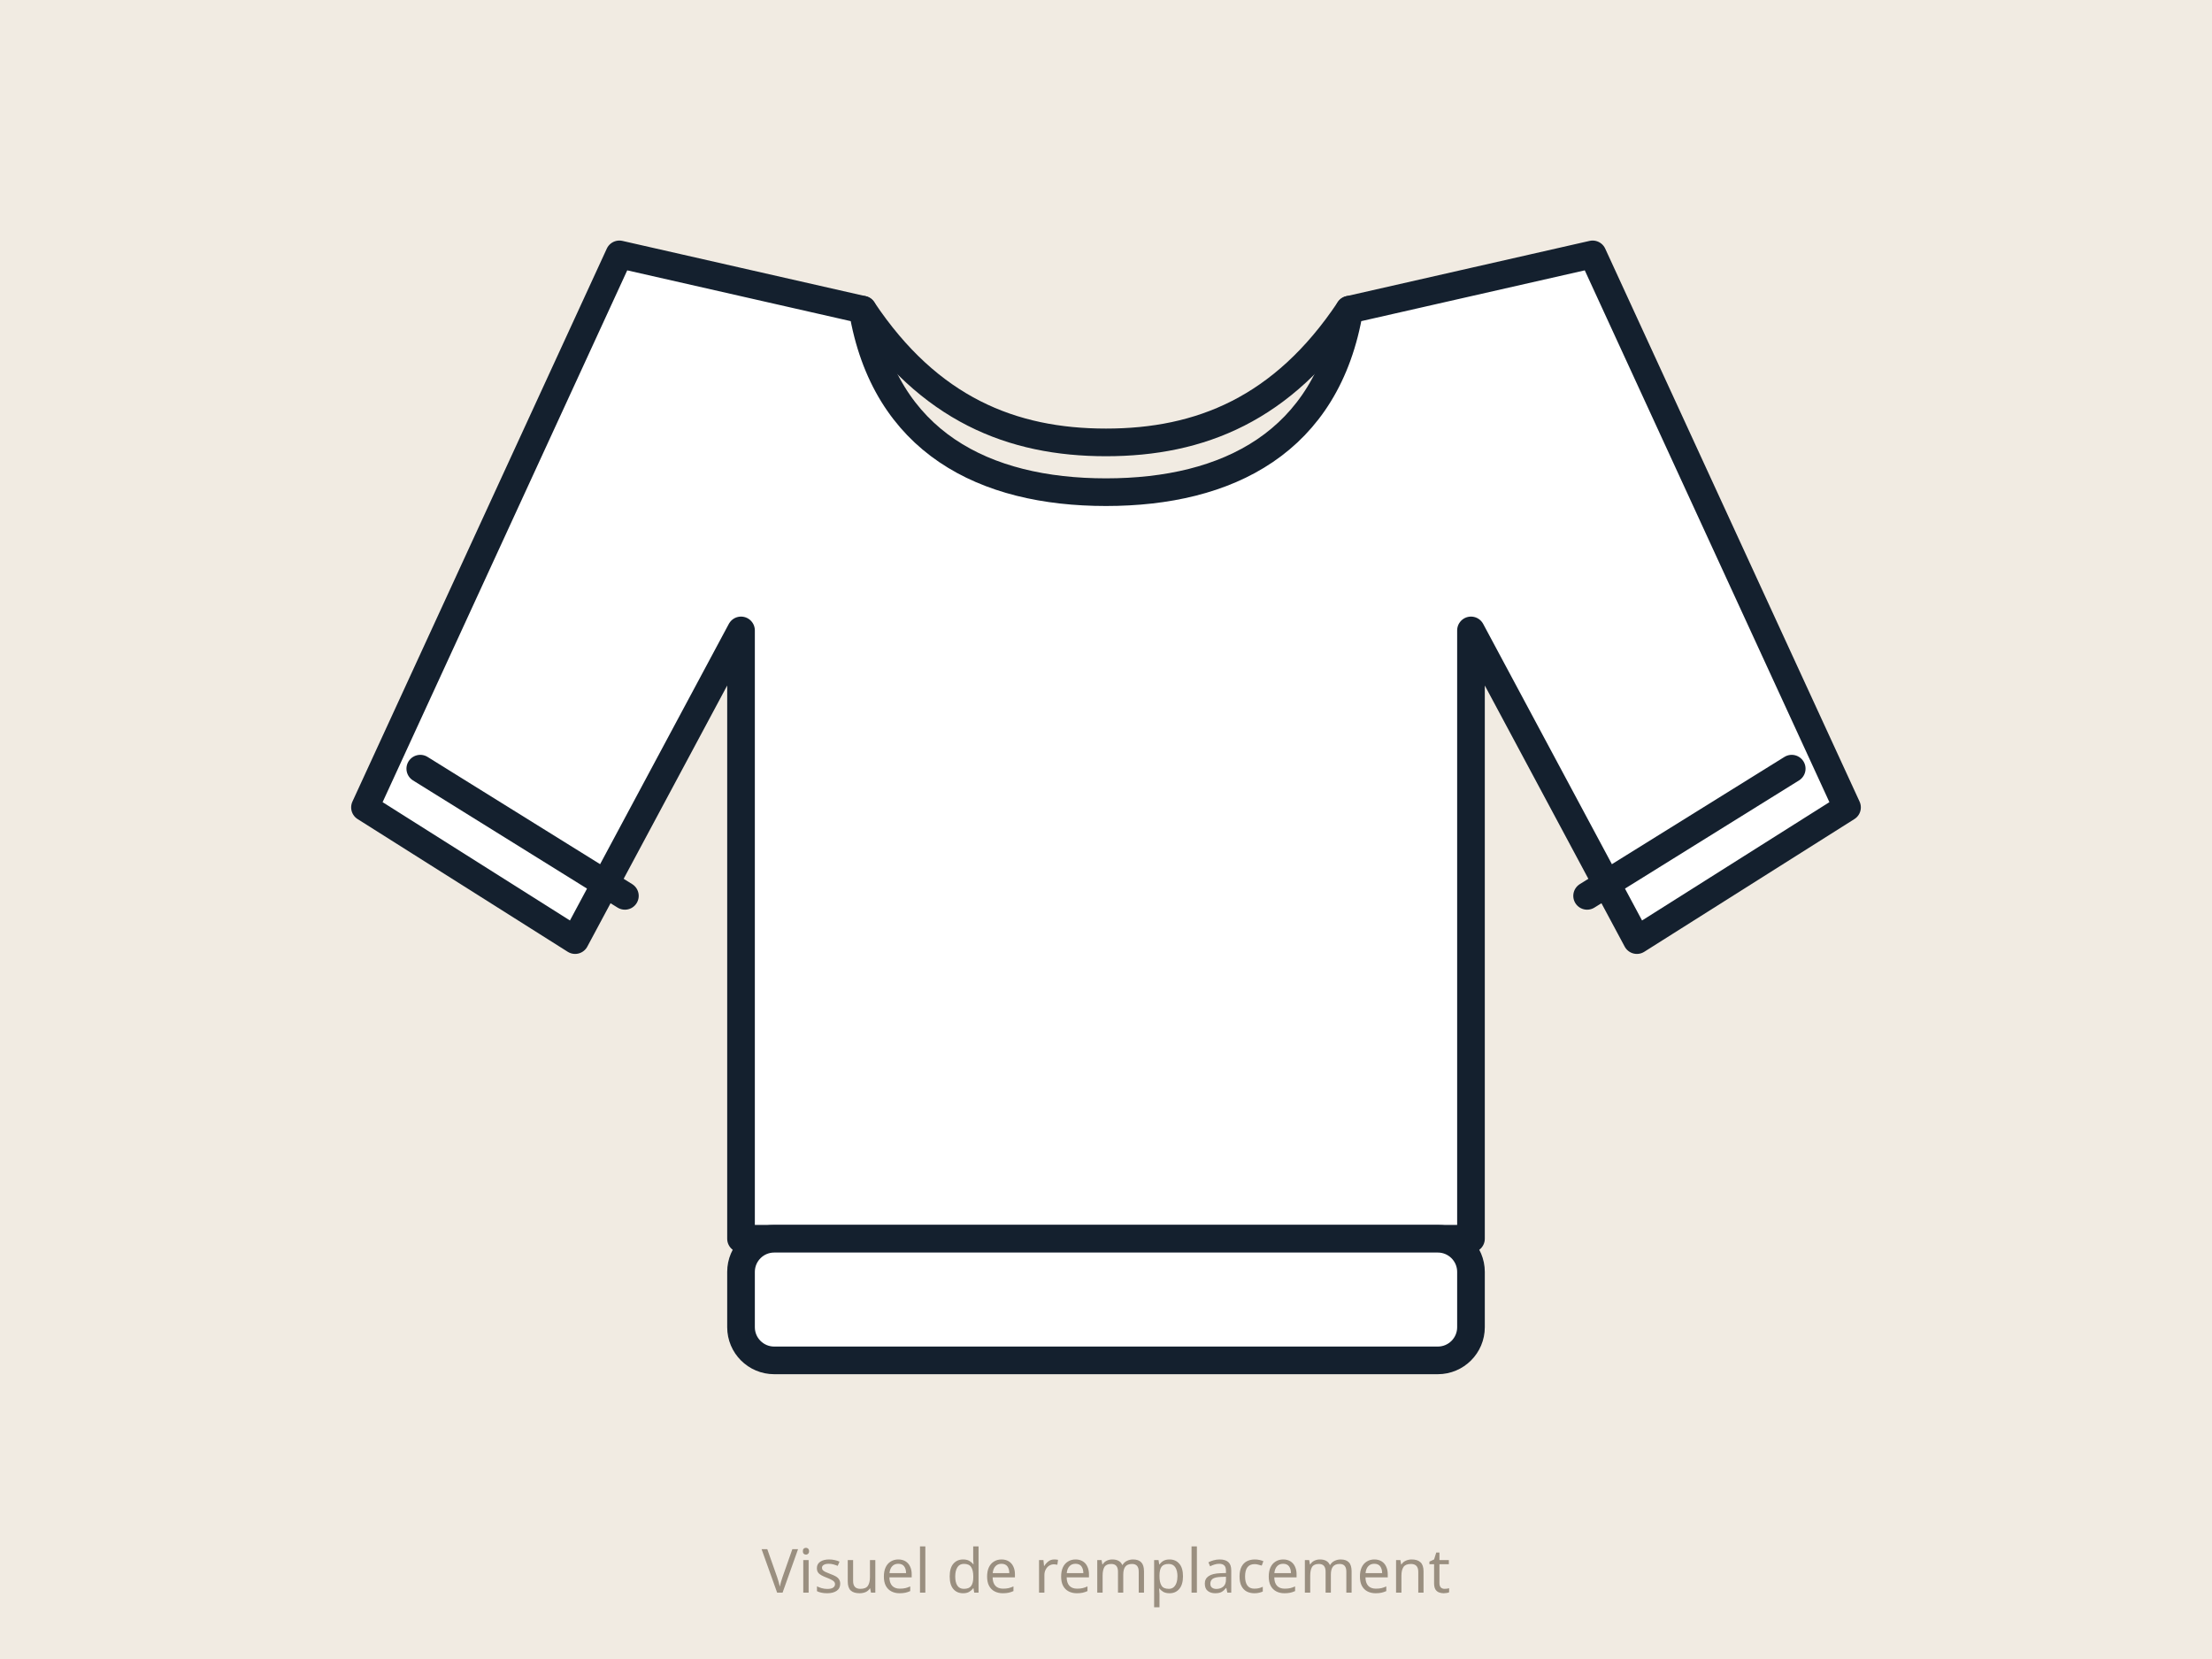
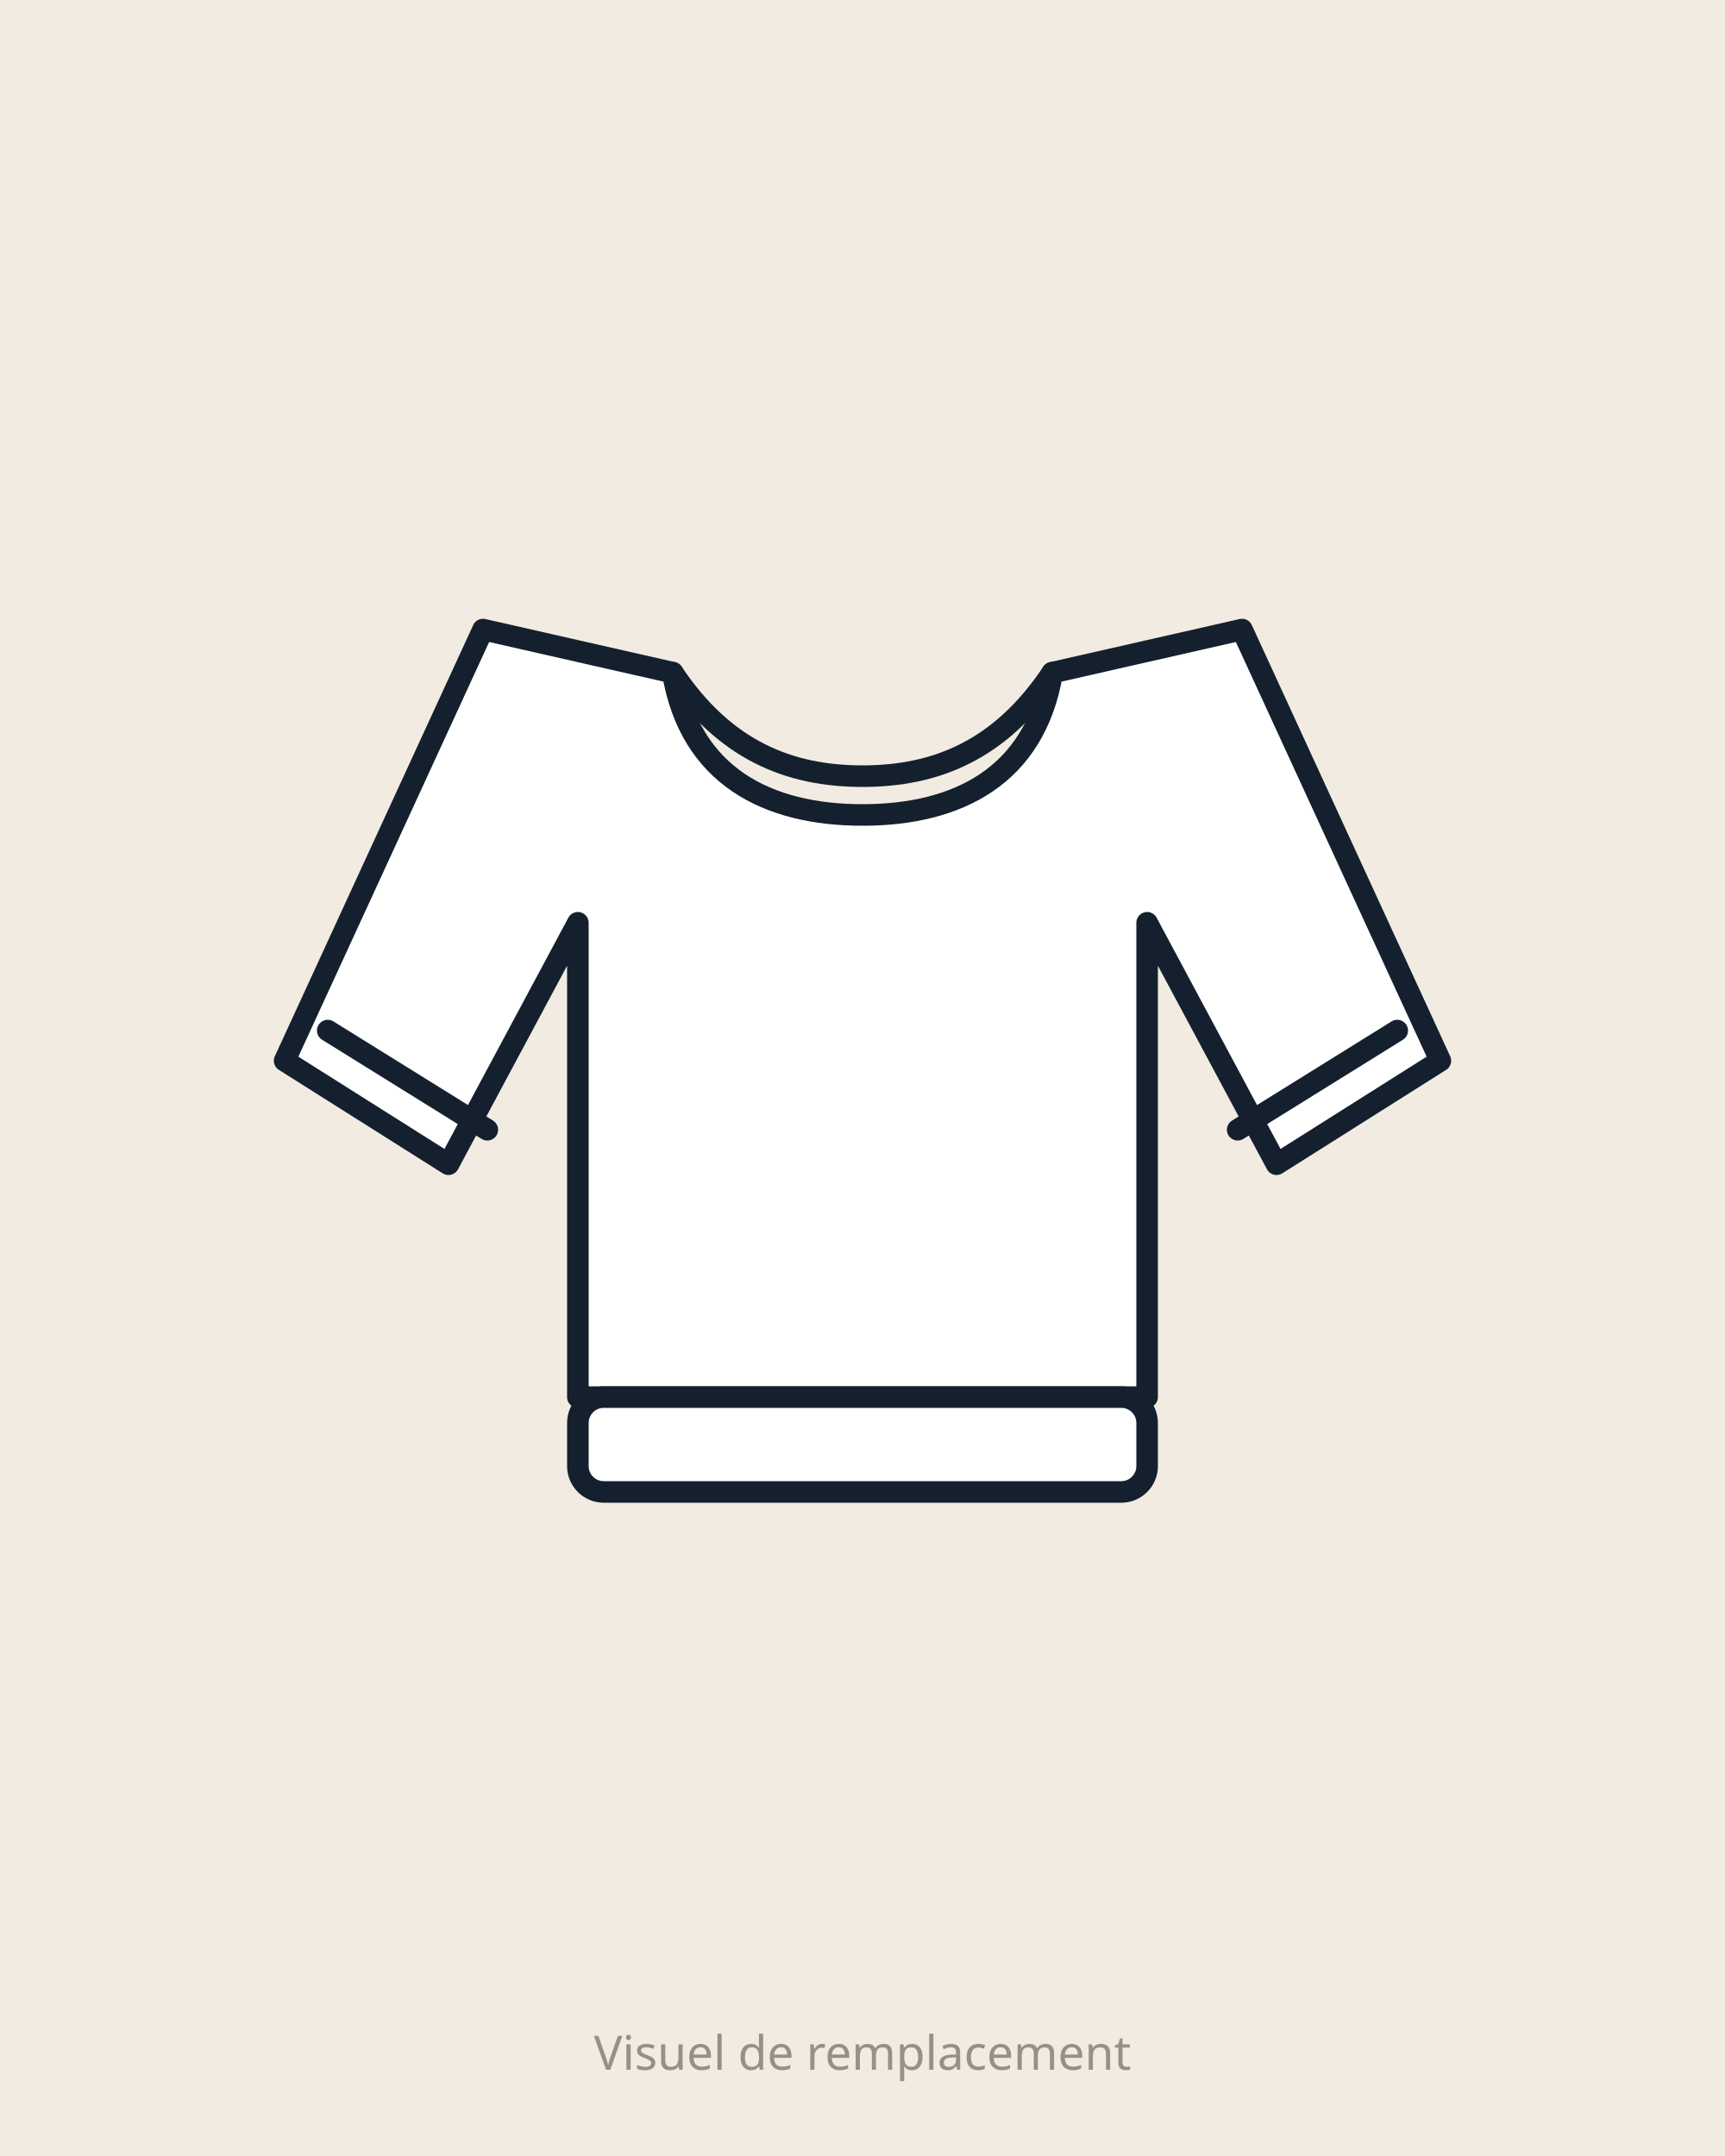
- <svg xmlns="http://www.w3.org/2000/svg" viewBox="0 0 400 300" width="800" height="600" role="img" aria-label="Sweat">
-   <rect width="400" height="300" fill="#f1ebe2" />
-   <g fill="#ffffff" stroke="#14202e" stroke-width="5" stroke-linejoin="round" stroke-linecap="round">
+ <svg xmlns="http://www.w3.org/2000/svg" viewBox="0 0 400 500" width="800" height="1000" role="img" aria-label="Sweat">
+   <rect width="400" height="500" fill="#f1ebe2" />
+   <g transform="translate(0,100)" fill="#ffffff" stroke="#14202e" stroke-width="5" stroke-linejoin="round" stroke-linecap="round">
    <path d="M156 56 L112 46 L66 146 L104 170 L134 114 L134 224 L266 224 L266 114 L296 170 L334 146 L288 46 L244 56 C240 80 222 89 200 89 C178 89 160 80 156 56 Z" />
    <rect x="134" y="224" width="132" height="22" rx="6" />
    <path d="M156 56 C168 74 183 80 200 80 C217 80 232 74 244 56" fill="none" />
    <path d="M76 139 L113 162 M324 139 L287 162" fill="none" />
  </g>
-   <text x="200" y="288" text-anchor="middle" font-family="sans-serif" font-size="11" fill="#9a8f80">Visuel de remplacement</text>
+   <text x="200" y="480" text-anchor="middle" font-family="sans-serif" font-size="11" fill="#9a8f80">Visuel de remplacement</text>
</svg>
